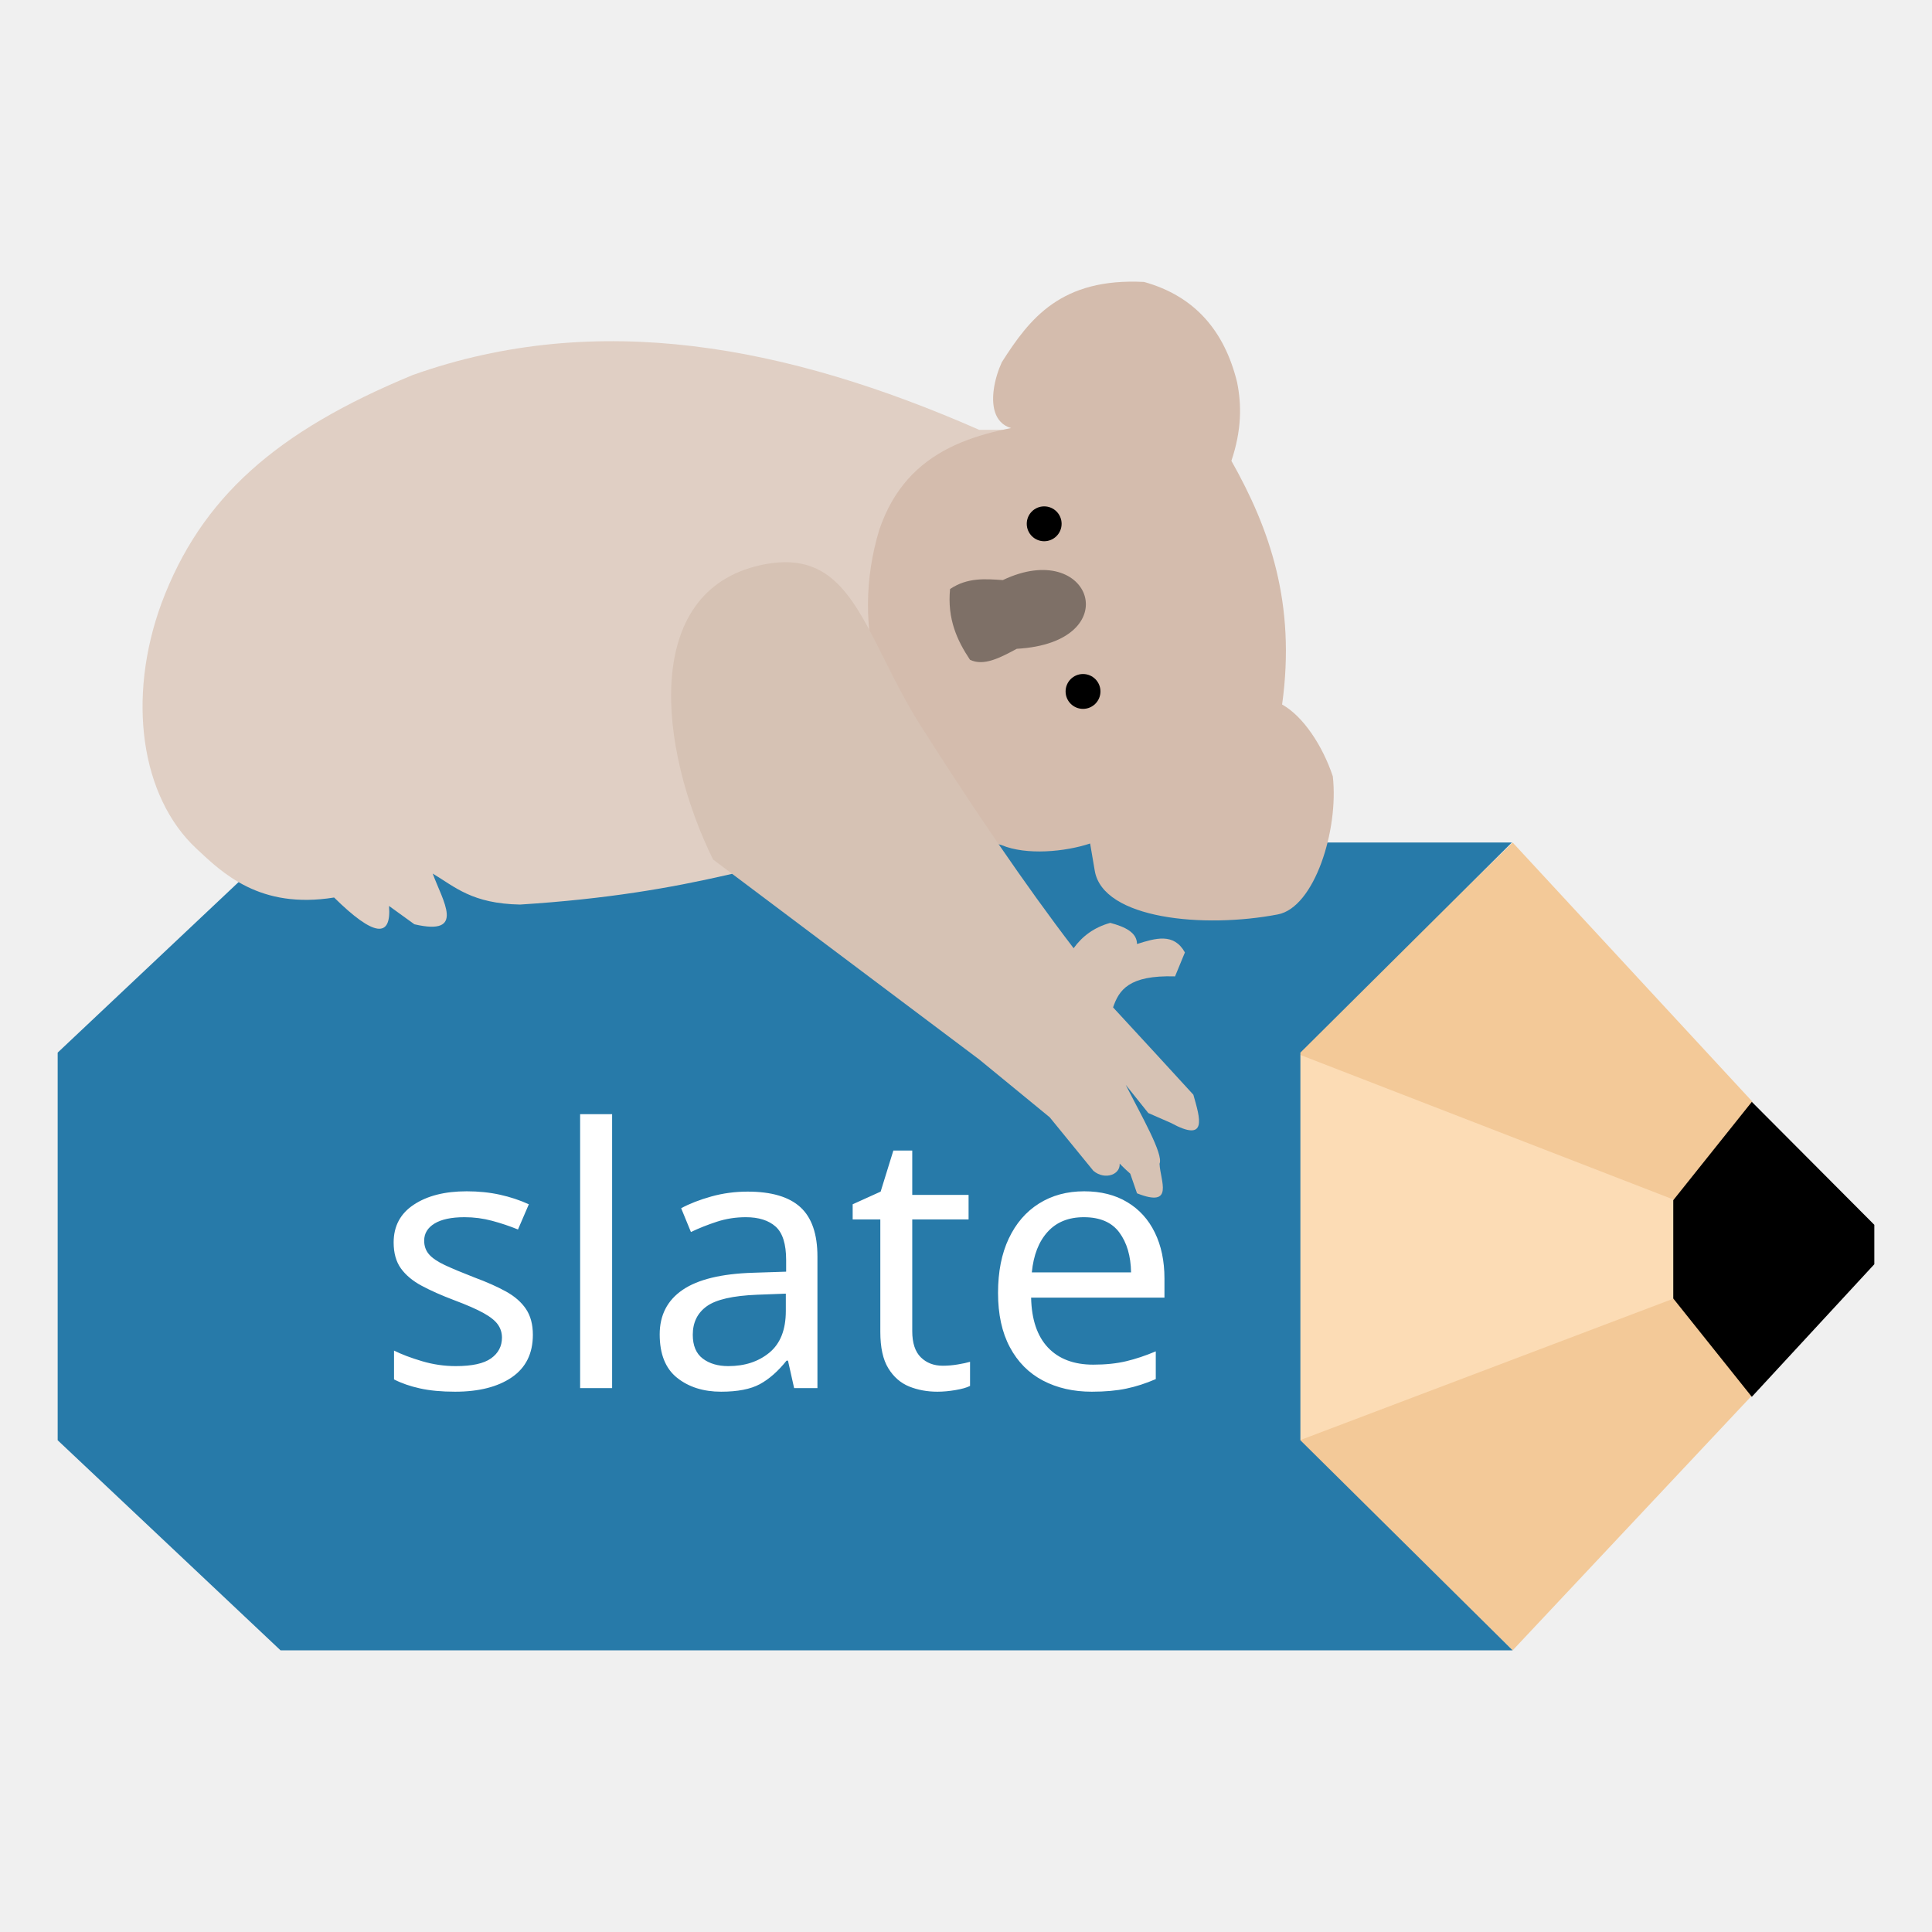
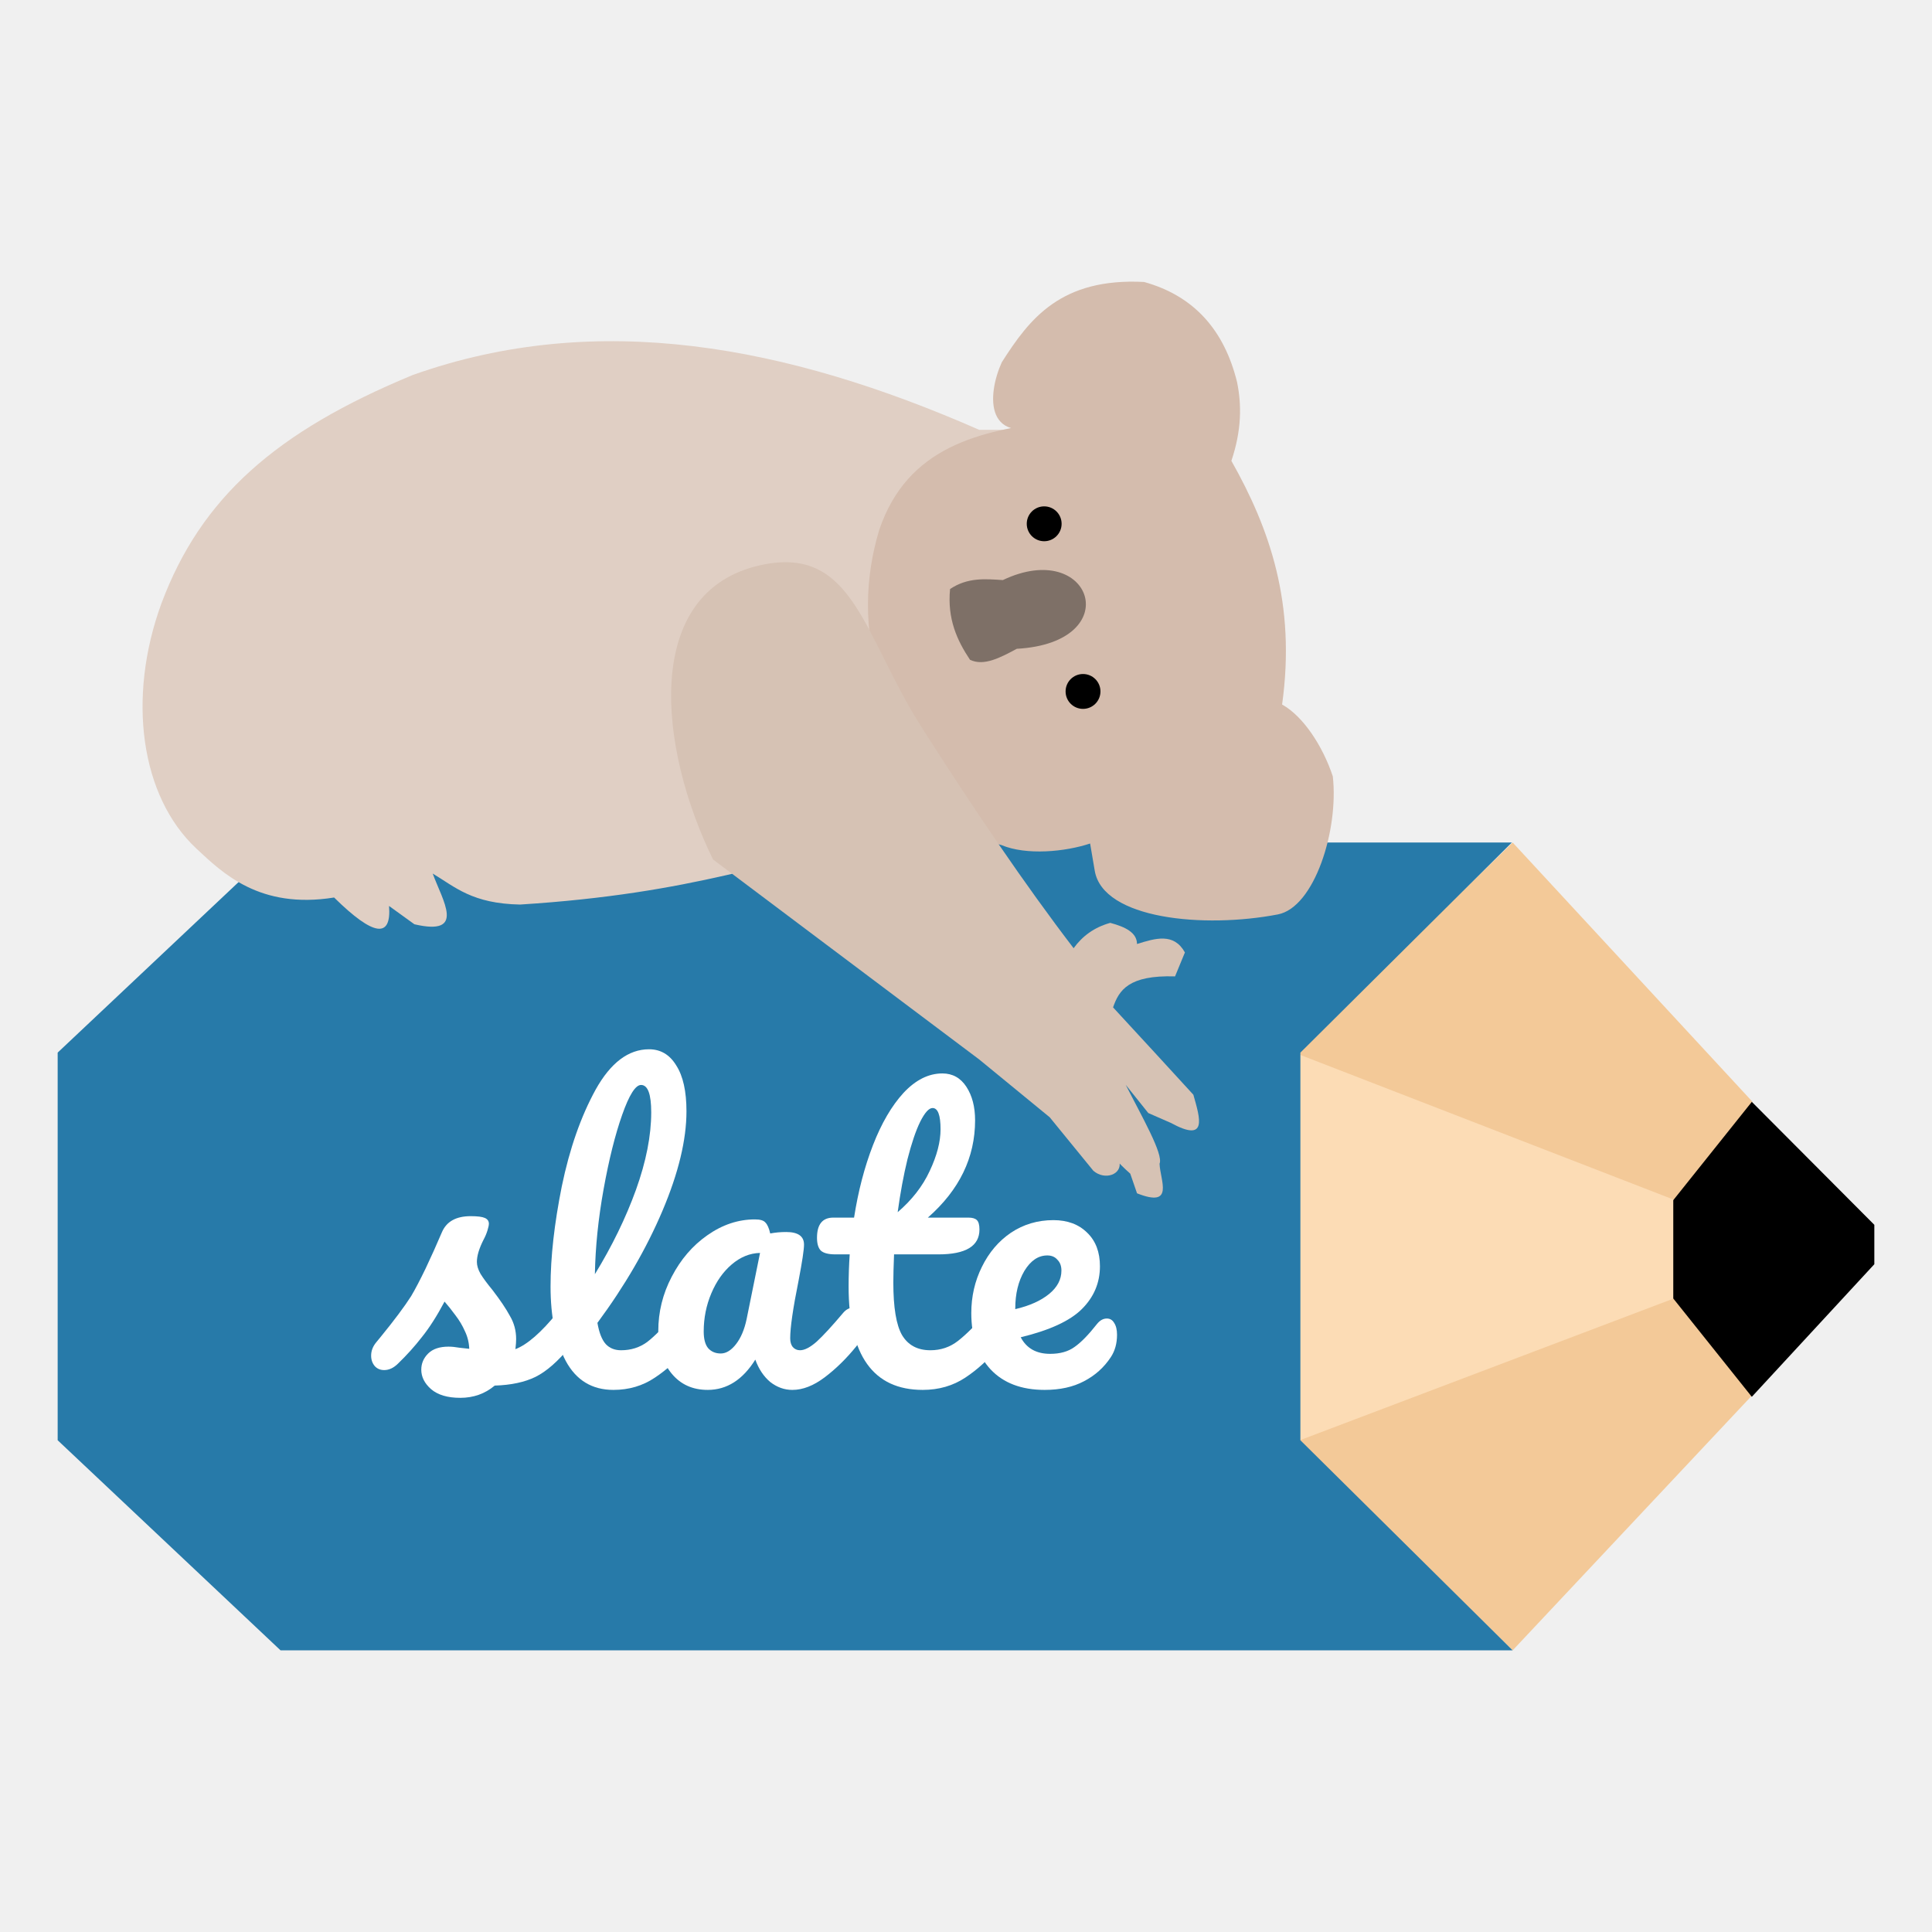
<svg xmlns="http://www.w3.org/2000/svg" width="268" height="268" viewBox="0 0 268 268" id="svg2" version="1.1">
  <defs id="defs4" />
  <g transform="translate(-600.9708,-948.6586)" id="g881">
-     <g id="g901" transform="translate(-378.7645,-78.06829)">
-       <g id="g879" transform="matrix(0.5646262,0,0,0.5646262,720.8166,508.2863)">
-         <g id="g865" transform="rotate(90,941.582,1795.684)">
-           <path id="path851" d="m 321.558,1960.167 36.652,-96.052 25.132,-1.073 36.782,97.125 z" style="opacity:1;fill:#fcdcb5;fill-opacity:1;stroke:none;stroke-width:2.603;stroke-miterlimit:4;stroke-dasharray:none;stroke-opacity:1" />
-           <path style="fill:#f3c998;fill-opacity:1;stroke:none;stroke-width:1.504px;stroke-linecap:butt;stroke-linejoin:miter;stroke-opacity:1" d="m 469.556,1907.075 -63.932,-60.037 -24.461,15.297 37.155,98.026 z" id="path853" />
-           <path id="path855" d="m 271.085,1907.074 63.712,-58.935 24.483,18.187 -36.441,94.034 z" style="fill:#f3c998;fill-opacity:1;stroke:none;stroke-width:1.504px;stroke-linecap:butt;stroke-linejoin:miter;stroke-opacity:1" />
-           <path id="path857" d="m 469.556,1907.075 -51.617,52.147 v 0 h -95.236 v 0 l -51.618,-51.955 2.5e-4,302.506 51.617,54.758 h 95.236 l 51.617,-54.758 z" style="opacity:1;fill:#277aa9;fill-opacity:1;stroke:none;stroke-width:17.995;stroke-miterlimit:4;stroke-dasharray:none;stroke-opacity:1" />
-           <path id="path859" d="m 334.802,1848.315 30.21,-30.097 h 9.683 l 32.573,30.097 -24.155,19.298 h -24.155 z" style="opacity:1;fill:#000000;fill-opacity:1;stroke:none;stroke-width:6.572;stroke-miterlimit:4;stroke-dasharray:none;stroke-opacity:1" />
-           <text xml:space="preserve" style="font-style:normal;font-weight:normal;font-size:88.919px;line-height:1.25;font-family:sans-serif;letter-spacing:0px;word-spacing:0px;fill:#ffffff;fill-opacity:1;stroke:none;stroke-width:2.223" x="-2177.564" y="406.793" id="text863" transform="matrix(0,-1.004122,0.9958945,0,0,0)">
-             <tspan id="tspan861" x="-2177.564" y="406.793" style="font-style:normal;font-variant:normal;font-weight:normal;font-stretch:normal;font-family:Pacifico;-inkscape-font-specification:Pacifico;baseline-shift:baseline;fill:#ffffff;fill-opacity:1;stroke-width:2.223">slate</tspan>
-           </text>
+     <g id="g925">
+       <g id="g904">
+         <path style="opacity:1;fill:#fcdcb5;fill-opacity:1;stroke:none;stroke-width:1.47;stroke-miterlimit:4;stroke-dasharray:none;stroke-opacity:1" d="m 780.823,1094.027 54.234,20.695 0.606,14.19 -54.84,20.768 z" id="path851" />
+         <path id="path853" d="m 810.8,1177.59 33.898,-36.098 -8.637,-13.812 -55.348,20.979 z" style="fill:#f3c998;fill-opacity:1;stroke:none;stroke-width:0.849px;stroke-linecap:butt;stroke-linejoin:miter;stroke-opacity:1" />
+         <path style="fill:#f3c998;fill-opacity:1;stroke:none;stroke-width:0.849px;stroke-linecap:butt;stroke-linejoin:miter;stroke-opacity:1" d="m 810.8,1065.528 33.276,35.974 -10.269,13.824 -53.094,-20.576 z" id="path855" />
+         <path style="opacity:1;fill:#277aa9;fill-opacity:1;stroke:none;stroke-width:10.16;stroke-miterlimit:4;stroke-dasharray:none;stroke-opacity:1" d="m 810.8,1177.59 -29.444,-29.144 v 0 -53.773 0 l 29.335,-29.145 -170.803,2e-4 -30.918,29.144 v 53.773 l 30.918,29.144 z" id="path857" />
+         <path style="opacity:1;fill:#000000;fill-opacity:1;stroke:none;stroke-width:3.711;stroke-miterlimit:4;stroke-dasharray:none;stroke-opacity:1" d="m 843.977,1101.504 16.994,17.057 v 5.467 l -16.994,18.391 -10.896,-13.639 v -13.639 z" id="path859" />
+         <g aria-label="slate" transform="scale(1.004122,0.9958945)" style="font-style:normal;font-weight:normal;font-size:50.206px;line-height:1.25;font-family:sans-serif;letter-spacing:0px;word-spacing:0px;fill:#ffffff;fill-opacity:1;stroke:none;stroke-width:1.255" id="text863">
+           <path d="m 662.074,1147.27 q -2.611,0 -4.016,-1.205 -1.356,-1.205 -1.356,-2.711 0,-1.305 0.954,-2.259 0.954,-0.954 2.812,-0.954 0.653,0 1.506,0.151 0.904,0.1 1.356,0.151 -0.05,-1.305 -0.602,-2.46 -0.502,-1.155 -1.305,-2.209 -0.803,-1.105 -1.506,-1.908 -1.556,2.962 -3.113,4.92 -1.506,1.958 -3.314,3.715 -0.904,0.904 -1.908,0.904 -0.803,0 -1.305,-0.552 -0.502,-0.603 -0.502,-1.456 0,-1.004 0.703,-1.858 l 0.653,-0.803 q 2.761,-3.414 4.167,-5.623 0.854,-1.456 2.008,-3.866 1.155,-2.46 2.259,-5.071 0.954,-2.209 3.966,-2.209 1.406,0 1.958,0.251 0.552,0.251 0.552,0.803 0,0.301 -0.201,0.954 -0.201,0.653 -0.552,1.305 -0.904,1.807 -0.904,3.063 0,0.753 0.502,1.657 0.552,0.904 1.657,2.259 1.607,2.109 2.41,3.615 0.854,1.456 0.854,3.213 0,0.502 -0.1,1.406 2.46,-0.954 5.774,-5.071 0.602,-0.703 1.356,-0.703 0.653,0 1.004,0.603 0.402,0.602 0.402,1.657 0,1.908 -0.954,3.113 -2.51,3.113 -4.82,4.268 -2.259,1.105 -5.623,1.205 -2.008,1.707 -4.77,1.707 z" style="font-style:normal;font-variant:normal;font-weight:normal;font-stretch:normal;font-family:Pacifico;-inkscape-font-specification:Pacifico;baseline-shift:baseline;fill:#ffffff;fill-opacity:1;stroke-width:1.255" id="path876" />
+           <path d="m 693.238,1134.718 q 0.653,0 1.004,0.603 0.402,0.602 0.402,1.657 0,2.008 -0.954,3.113 -2.159,2.661 -4.719,4.368 -2.51,1.707 -5.724,1.707 -4.418,0 -6.577,-4.016 -2.109,-4.016 -2.109,-10.393 0,-6.125 1.556,-13.957 1.607,-7.832 4.669,-13.455 3.113,-5.623 7.38,-5.623 2.41,0 3.765,2.259 1.406,2.209 1.406,6.376 0,5.974 -3.314,13.857 -3.314,7.882 -8.987,15.614 0.351,2.058 1.155,2.962 0.803,0.854 2.109,0.854 2.058,0 3.615,-1.155 1.556,-1.205 3.966,-4.067 0.602,-0.703 1.356,-0.703 z m -6.175,-31.027 q -1.155,0 -2.611,4.167 -1.456,4.167 -2.561,10.342 -1.105,6.175 -1.205,11.849 3.565,-5.874 5.673,-11.748 2.109,-5.924 2.109,-10.794 0,-3.816 -1.406,-3.816 z" style="font-style:normal;font-variant:normal;font-weight:normal;font-stretch:normal;font-family:Pacifico;-inkscape-font-specification:Pacifico;baseline-shift:baseline;fill:#ffffff;fill-opacity:1;stroke-width:1.255" id="path878" />
+           <path d="m 696.271,1146.165 q -3.113,0 -4.97,-2.259 -1.858,-2.259 -1.858,-5.924 0,-4.016 1.858,-7.581 1.858,-3.615 4.92,-5.774 3.113,-2.209 6.577,-2.209 1.105,0 1.456,0.452 0.402,0.402 0.653,1.506 1.054,-0.201 2.209,-0.201 2.46,0 2.46,1.757 0,1.054 -0.753,5.021 -1.155,5.774 -1.155,8.033 0,0.753 0.351,1.205 0.402,0.452 1.004,0.452 0.954,0 2.309,-1.205 1.356,-1.255 3.665,-4.016 0.602,-0.703 1.356,-0.703 0.653,0 1.004,0.603 0.402,0.602 0.402,1.657 0,2.008 -0.954,3.113 -2.058,2.561 -4.368,4.318 -2.309,1.757 -4.468,1.757 -1.657,0 -3.063,-1.105 -1.356,-1.155 -2.058,-3.113 -2.611,4.217 -6.577,4.217 z m 1.807,-5.071 q 1.105,0 2.109,-1.305 1.004,-1.305 1.456,-3.464 l 1.858,-9.238 q -2.109,0.05 -3.916,1.607 -1.757,1.506 -2.812,4.016 -1.054,2.51 -1.054,5.322 0,1.556 0.602,2.309 0.653,0.753 1.757,0.753 z" style="font-style:normal;font-variant:normal;font-weight:normal;font-stretch:normal;font-family:Pacifico;-inkscape-font-specification:Pacifico;baseline-shift:baseline;fill:#ffffff;fill-opacity:1;stroke-width:1.255" id="path880" />
+           <path d="m 736.12,1134.718 q 0.653,0 1.004,0.603 0.402,0.602 0.402,1.657 0,2.008 -0.954,3.113 -2.159,2.661 -4.719,4.368 -2.561,1.707 -5.874,1.707 -10.242,0 -10.242,-14.409 0,-2.209 0.151,-4.468 h -1.958 q -1.506,0 -2.058,-0.552 -0.502,-0.552 -0.502,-1.757 0,-2.812 2.259,-2.812 h 2.862 q 0.854,-5.523 2.611,-10.091 1.757,-4.569 4.217,-7.28 2.51,-2.711 5.372,-2.711 2.109,0 3.314,1.858 1.205,1.858 1.205,4.669 0,7.782 -6.527,13.556 h 5.623 q 0.803,0 1.155,0.351 0.351,0.351 0.351,1.305 0,3.464 -5.673,3.464 h -6.125 q -0.1,2.51 -0.1,3.916 0,5.221 1.205,7.33 1.255,2.109 3.916,2.109 2.159,0 3.816,-1.305 1.657,-1.305 3.916,-3.916 0.602,-0.703 1.356,-0.703 z m -8.786,-27.814 q -0.753,0 -1.707,1.908 -0.904,1.858 -1.757,5.221 -0.803,3.314 -1.356,7.38 2.962,-2.561 4.418,-5.723 1.506,-3.213 1.506,-5.824 0,-2.962 -1.105,-2.962 z" style="font-style:normal;font-variant:normal;font-weight:normal;font-stretch:normal;font-family:Pacifico;-inkscape-font-specification:Pacifico;baseline-shift:baseline;fill:#ffffff;fill-opacity:1;stroke-width:1.255" id="path882" />
+           <path d="m 751.412,1136.224 q 0.653,0 1.004,0.603 0.402,0.602 0.402,1.657 0,1.807 -0.854,3.113 -1.406,2.159 -3.715,3.364 -2.259,1.205 -5.422,1.205 -4.82,0 -7.481,-2.862 -2.661,-2.912 -2.661,-7.832 0,-3.464 1.456,-6.426 1.456,-3.012 4.016,-4.77 2.611,-1.757 5.874,-1.757 2.912,0 4.669,1.757 1.757,1.707 1.757,4.669 0,3.464 -2.51,5.974 -2.46,2.46 -8.435,3.916 1.205,2.309 4.067,2.309 2.058,0 3.364,-0.954 1.356,-0.954 3.113,-3.213 0.602,-0.753 1.356,-0.753 z m -8.234,-8.786 q -1.858,0 -3.163,2.159 -1.255,2.159 -1.255,5.221 v 0.1 q 2.962,-0.703 4.669,-2.109 1.707,-1.406 1.707,-3.263 0,-0.954 -0.552,-1.506 -0.502,-0.603 -1.406,-0.603 z" style="font-style:normal;font-variant:normal;font-weight:normal;font-stretch:normal;font-family:Pacifico;-inkscape-font-specification:Pacifico;baseline-shift:baseline;fill:#ffffff;fill-opacity:1;stroke-width:1.255" id="path884" />
        </g>
-         <path style="fill:#e0cfc4;fill-opacity:1;stroke:none;stroke-width:1px;stroke-linecap:butt;stroke-linejoin:miter;stroke-opacity:1" d="m 699.147,1023.807 c -47.184,-20.719 -93.775,-29.582 -139.119,-13.497 -33.687,13.899 -52.069,30.173 -61.773,56.063 -8.573,23.359 -5.112,47.54 8.55,60.3 6.417,5.993 15.536,14.973 33.843,12.028 9.828,9.685 14.108,10.008 13.497,2.076 l 6.229,4.499 c 12.793,2.992 6.896,-5.84 4.499,-12.458 5.555,3.336 9.698,7.378 21.456,7.614 42.843,-2.71 62.193,-10.948 91.015,-16.957 l 37.721,-99.667 z" id="path867" />
-         <path style="fill:#d4bcad;fill-opacity:1;stroke:none;stroke-width:1px;stroke-linecap:butt;stroke-linejoin:miter;stroke-opacity:1" d="m 717.835,1021.73 c -18.741,2.234 -36.328,6.242 -43.258,26.647 -3.572,11.896 -3.809,24.21 0,37.029 8.66,14.096 6.874,34.627 30.041,40.413 6.114,2.57 15.654,1.652 21.767,-0.388 l 1.14,6.694 c 2.024,11.891 26.831,14.218 44.989,10.728 8.976,-1.725 14.983,-20.716 13.497,-33.914 -2.46,-7.435 -7.263,-14.773 -12.459,-17.649 3.448,-24.843 -3.081,-43.271 -12.458,-59.869 2.516,-7.487 2.549,-13.733 1.384,-19.38 -3.137,-12.667 -10.477,-21.131 -22.84,-24.571 -20.422,-1.043 -28.12,8.996 -34.953,19.726 -3.631,7.994 -4.524,21.598 13.15,14.535 z" id="path869" />
-         <path style="fill:#d6c2b4;fill-opacity:1;stroke:none;stroke-width:1px;stroke-linecap:butt;stroke-linejoin:miter;stroke-opacity:1" d="m 684.958,1096.826 c 12.88,20.219 25.417,38.721 37.375,54.332 2.127,-2.949 5.026,-5.125 8.998,-6.229 3.688,0.982 6.552,2.376 6.575,5.191 4.523,-1.411 9.045,-2.818 11.766,2.076 l -2.422,5.883 c -11.437,-0.353 -13.778,3.427 -15.227,7.614 7.336,7.934 13.73,14.9 19.726,21.456 1.646,5.799 3.595,11.901 -5.537,6.921 l -5.537,-2.422 -5.537,-6.921 c 3.893,7.687 9.302,17.03 8.306,19.38 0.129,4.038 3.787,10.964 -5.537,7.267 l -1.664,-4.828 c -12.649,-11.155 -6.45,-16.5 -2.671,-2.981 0.725,3.133 -3.519,4.745 -6.393,2.272 l -10.728,-13.15 -17.303,-14.189 -65.406,-49.142 c -13.39,-27.276 -17.666,-65.915 11.766,-72.328 22.8,-4.968 25.078,17.235 39.452,39.798 z" id="path871" />
-         <circle transform="rotate(90)" style="opacity:1;fill:#000000;fill-opacity:1;stroke:none;stroke-width:3;stroke-miterlimit:4;stroke-dasharray:none;stroke-opacity:1" id="circle873" cx="1046.888" cy="-715.099" r="4.282" />
-         <path style="fill:#000000;fill-opacity:0.404;stroke:none;stroke-width:1px;stroke-linecap:butt;stroke-linejoin:miter;stroke-opacity:1" d="m 696.868,1080.29 c 3.409,1.653 7.456,-0.524 11.501,-2.692 27.198,-1.528 18.473,-27.312 -3.426,-16.885 -4.323,-0.281 -8.646,-0.689 -12.969,2.202 -0.705,7.349 1.719,12.612 4.894,17.374 z" id="path875" />
-         <circle transform="rotate(90)" r="4.282" cy="-724.642" cx="1088.074" id="circle877" style="opacity:1;fill:#000000;fill-opacity:1;stroke:none;stroke-width:3;stroke-miterlimit:4;stroke-dasharray:none;stroke-opacity:1" />
+         <path style="fill:#e0cfc4;fill-opacity:1;stroke:none;stroke-width:0.565px;stroke-linecap:butt;stroke-linejoin:miter;stroke-opacity:1" d="m 736.809,1008.286 c -26.641,-11.698 -52.948,-16.703 -78.55,-7.621 -19.021,7.848 -29.399,17.036 -34.879,31.654 -4.84,13.189 -2.886,26.843 4.828,34.047 3.623,3.384 8.772,8.454 19.109,6.792 5.549,5.468 7.966,5.651 7.621,1.172 l 3.517,2.54 c 7.223,1.689 3.893,-3.298 2.54,-7.034 3.137,1.884 5.476,4.166 12.115,4.299 24.19,-1.53 35.116,-6.182 51.39,-9.575 l 21.298,-56.275 z" id="path867" />
+         <path style="fill:#d4bcad;fill-opacity:1;stroke:none;stroke-width:0.565px;stroke-linecap:butt;stroke-linejoin:miter;stroke-opacity:1" d="m 747.36,1007.114 c -10.582,1.262 -20.512,3.525 -24.425,15.046 -2.017,6.717 -2.151,13.669 0,20.908 4.89,7.959 3.881,19.551 16.962,22.818 3.452,1.451 8.838,0.933 12.29,-0.219 l 0.643,3.78 c 1.143,6.714 15.149,8.028 25.402,6.057 5.068,-0.974 8.46,-11.697 7.621,-19.149 -1.389,-4.198 -4.101,-8.341 -7.034,-9.965 1.947,-14.027 -1.74,-24.432 -7.034,-33.804 1.421,-4.228 1.439,-7.754 0.782,-10.942 -1.771,-7.152 -5.915,-11.931 -12.896,-13.873 -11.531,-0.589 -15.877,5.08 -19.735,11.138 -2.05,4.513 -2.554,12.195 7.425,8.207 z" id="path869" />
+         <path style="fill:#d6c2b4;fill-opacity:1;stroke:none;stroke-width:0.565px;stroke-linecap:butt;stroke-linejoin:miter;stroke-opacity:1" d="m 728.797,1049.515 c 7.272,11.416 14.351,21.863 21.103,30.677 1.201,-1.665 2.838,-2.894 5.08,-3.517 2.082,0.555 3.7,1.342 3.713,2.931 2.554,-0.797 5.107,-1.591 6.644,1.172 l -1.368,3.322 c -6.457,-0.2 -7.779,1.935 -8.598,4.299 4.142,4.48 7.752,8.413 11.138,12.115 0.929,3.274 2.03,6.72 -3.126,3.908 l -3.126,-1.368 -3.126,-3.908 c 2.198,4.34 5.252,9.616 4.69,10.942 0.073,2.28 2.138,6.19 -3.126,4.103 l -0.939,-2.726 c -7.142,-6.298 -3.642,-9.317 -1.508,-1.683 0.409,1.769 -1.987,2.679 -3.61,1.283 l -6.057,-7.425 -9.77,-8.011 -36.93,-27.747 c -7.56,-15.401 -9.975,-37.217 6.644,-40.838 12.873,-2.805 14.16,9.731 22.275,22.471 z" id="path871" />
+         <circle transform="rotate(90)" style="opacity:1;fill:#000000;fill-opacity:1;stroke:none;stroke-width:1.694;stroke-miterlimit:4;stroke-dasharray:none;stroke-opacity:1" id="circle873" cx="1021.318" cy="-745.816" r="2.418" />
+         <path style="fill:#000000;fill-opacity:0.404;stroke:none;stroke-width:0.565px;stroke-linecap:butt;stroke-linejoin:miter;stroke-opacity:1" d="m 735.522,1040.178 c 1.925,0.933 4.21,-0.296 6.494,-1.52 15.356,-0.863 10.43,-15.421 -1.934,-9.534 -2.441,-0.159 -4.882,-0.389 -7.323,1.243 -0.398,4.149 0.97,7.121 2.763,9.81 z" id="path875" />
+         <circle transform="rotate(90)" r="2.418" cy="-751.204" cx="1044.573" id="circle877" style="opacity:1;fill:#000000;fill-opacity:1;stroke:none;stroke-width:1.694;stroke-miterlimit:4;stroke-dasharray:none;stroke-opacity:1" />
      </g>
-       <rect y="1032.727" x="985.735" height="256" width="256" id="rect883" style="opacity:0.301;fill:none;fill-opacity:1;stroke:none;stroke-width:1.384;stroke-miterlimit:4;stroke-dasharray:none;stroke-opacity:1" />
+       <rect y="954.659" x="606.971" height="256" width="256" id="rect883" style="opacity:0.301;fill:none;fill-opacity:1;stroke:none;stroke-width:1.384;stroke-miterlimit:4;stroke-dasharray:none;stroke-opacity:1" />
    </g>
  </g>
</svg>
